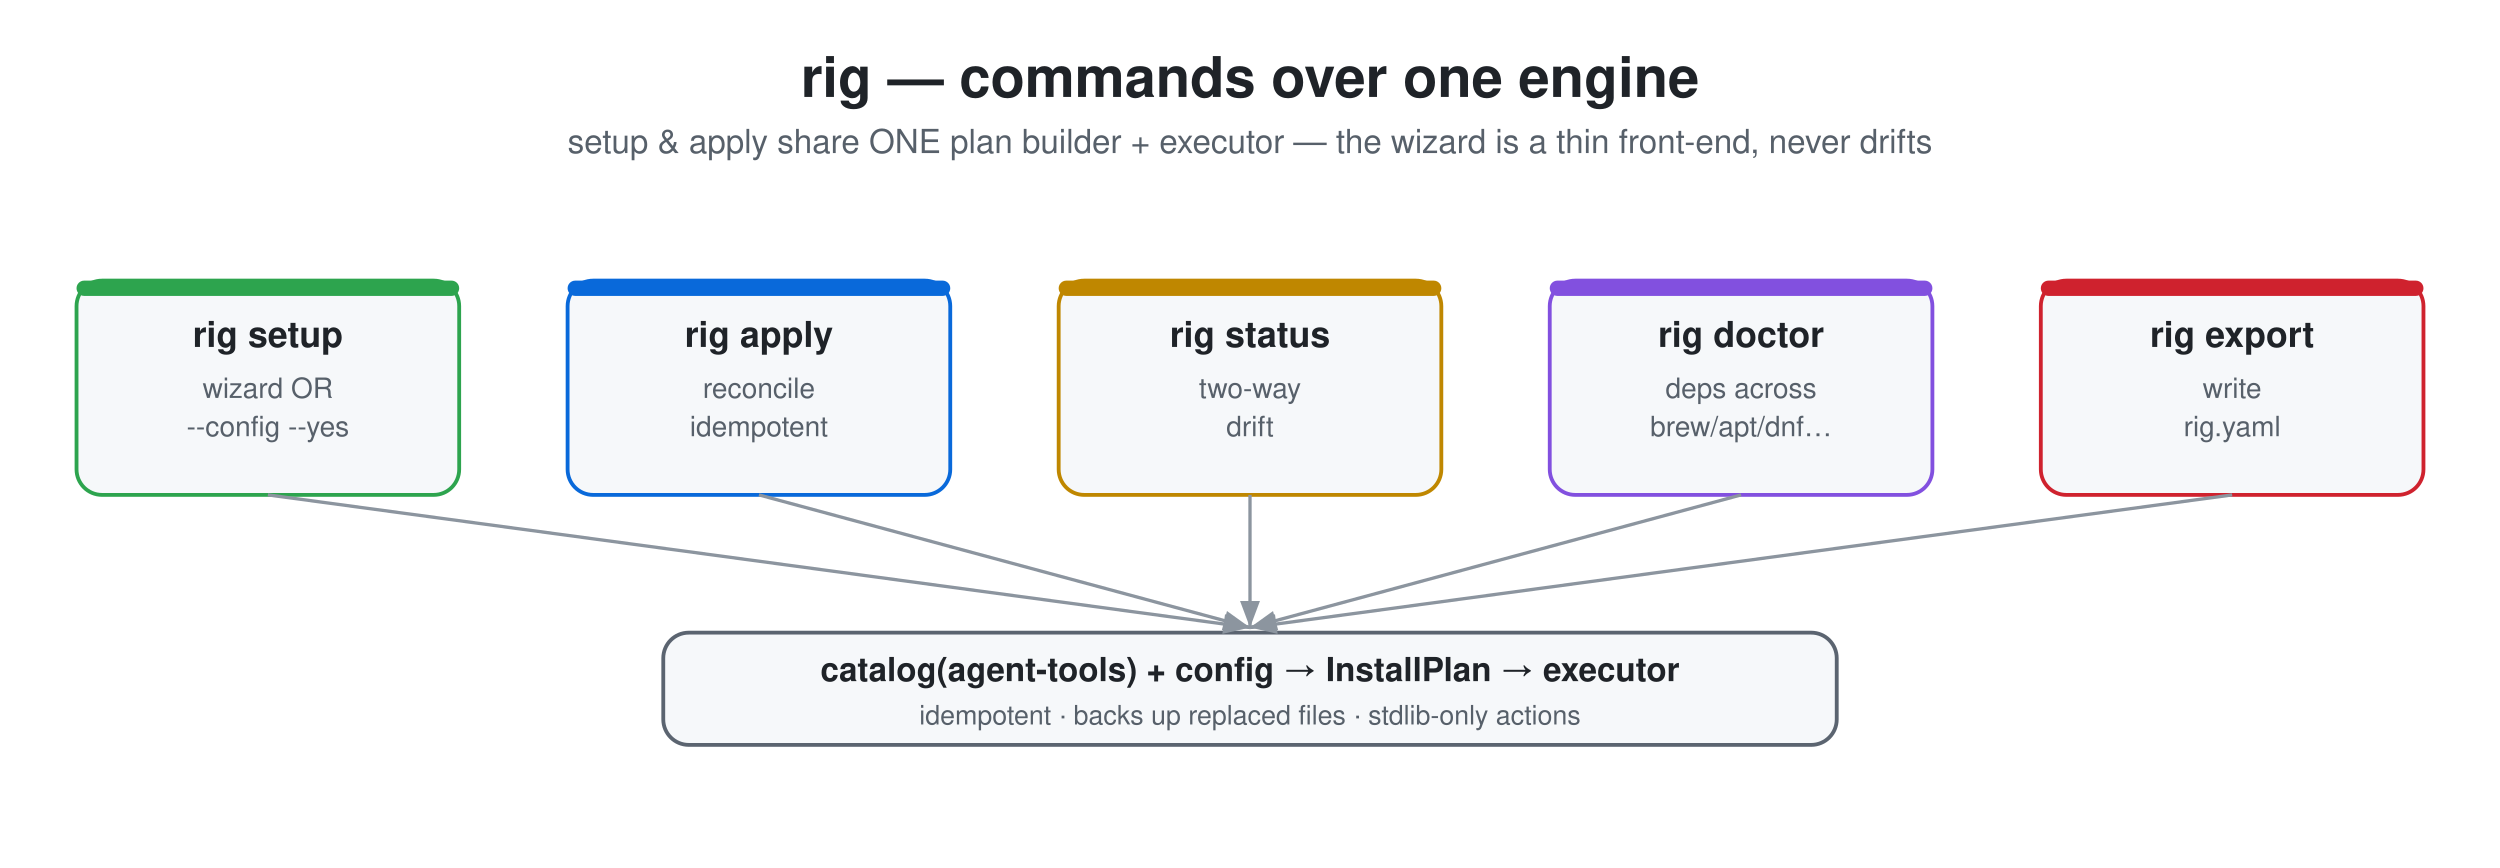
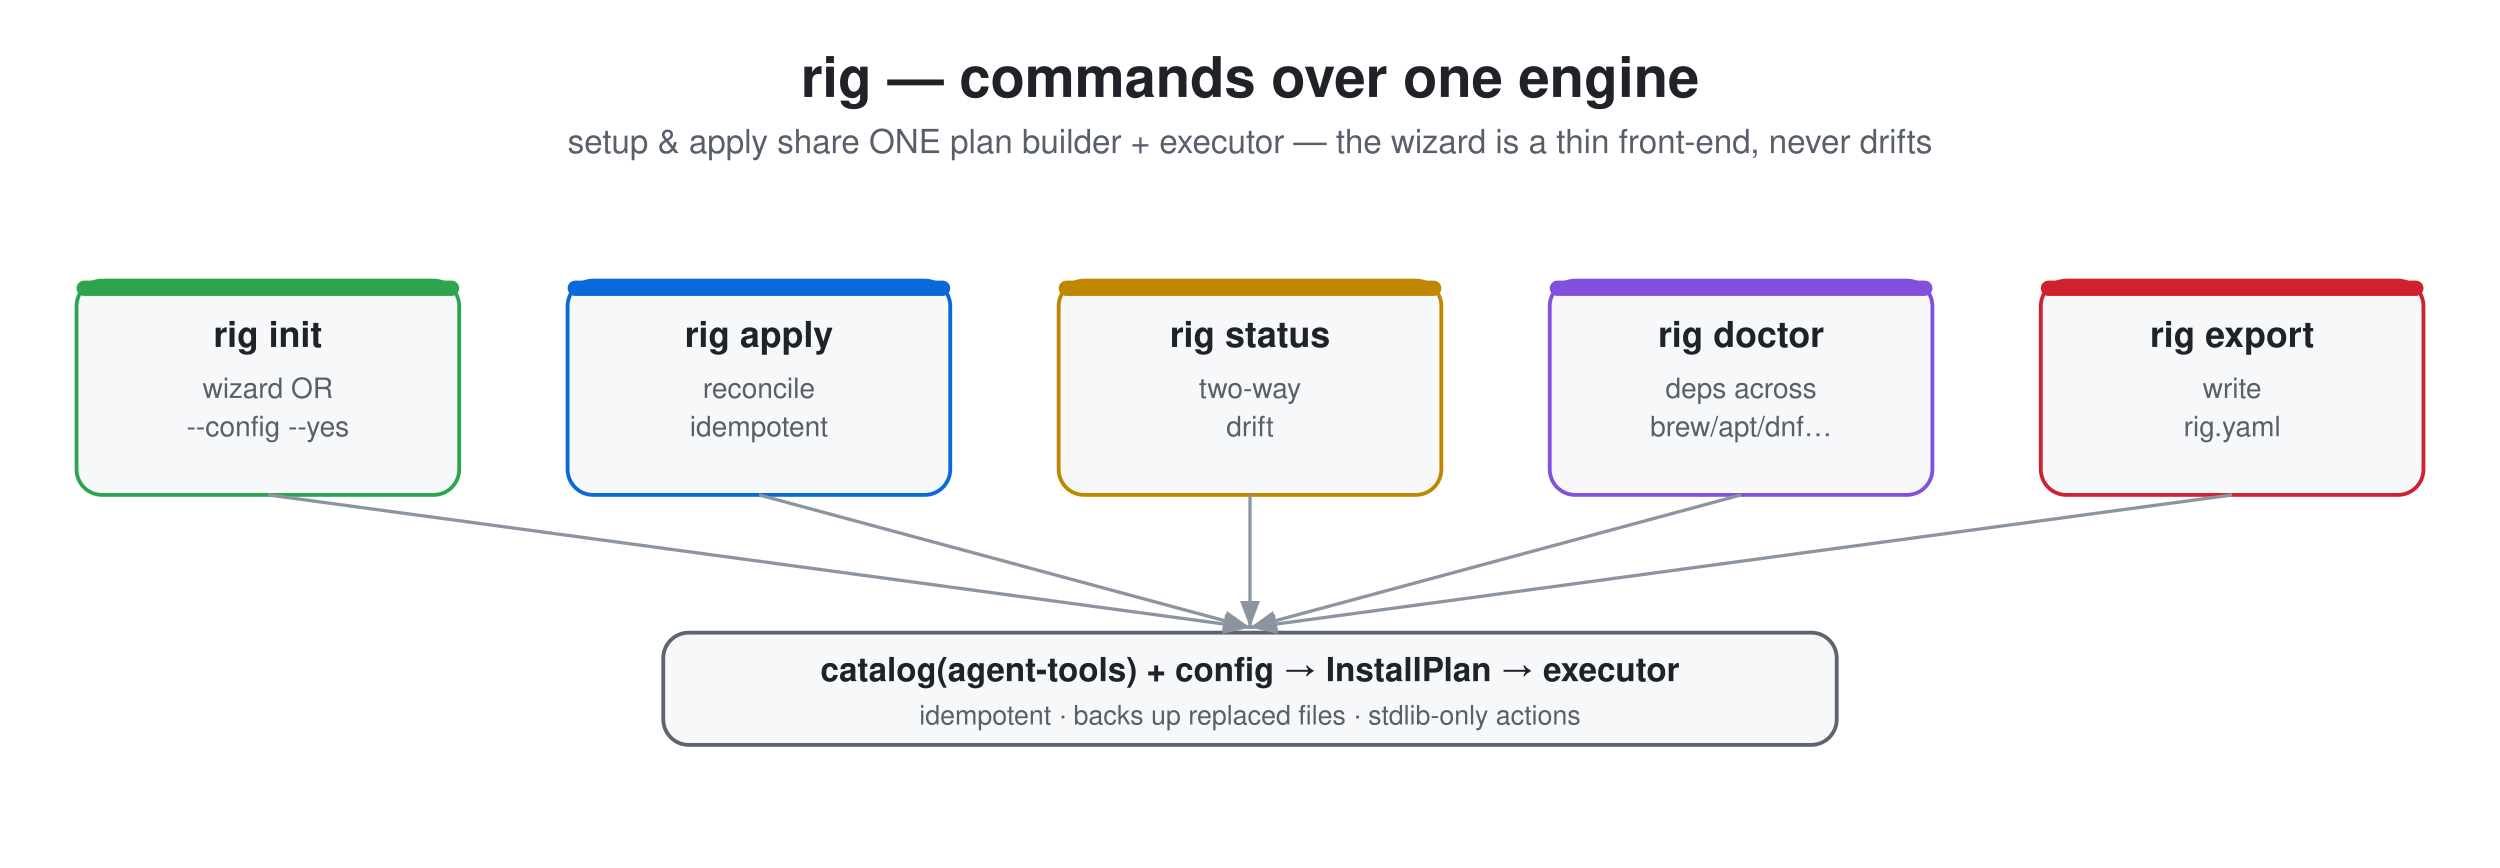
<svg xmlns="http://www.w3.org/2000/svg" viewBox="0 0 980 340" width="980" height="340" role="img" aria-label="rig command dispatch model">
  <defs>
    <marker id="arrow" markerWidth="10" markerHeight="10" refX="8" refY="3" orient="auto" markerUnits="strokeWidth">
      <path d="M0,0 L8,3 L0,6 Z" fill="#8c959f" />
    </marker>
  </defs>
  <text x="490.0" y="38" font-size="22" fill="#1f2328" font-weight="700" text-anchor="middle" font-family="-apple-system,BlinkMacSystemFont,Segoe UI,Helvetica,Arial,sans-serif">rig — commands over one engine</text>
  <text x="490.0" y="60" font-size="13" fill="#57606a" font-weight="400" text-anchor="middle" font-family="-apple-system,BlinkMacSystemFont,Segoe UI,Helvetica,Arial,sans-serif">setup &amp; apply share ONE plan builder + executor — the wizard is a thin front-end, never drifts</text>
  <rect x="30.0" y="110" width="150" height="84" rx="10" fill="#f6f8fa" stroke="#2da44e" stroke-width="1.5" />
  <rect x="30.0" y="110" width="150" height="6" rx="3" fill="#2da44e" />
-   <text x="105.0" y="136" font-size="14" fill="#1f2328" font-weight="700" text-anchor="middle" font-family="-apple-system,BlinkMacSystemFont,Segoe UI,Helvetica,Arial,sans-serif">rig setup</text>
+   <text x="105.0" y="136" font-size="14" fill="#1f2328" font-weight="700" text-anchor="middle" font-family="-apple-system,BlinkMacSystemFont,Segoe UI,Helvetica,Arial,sans-serif">rig init</text>
  <text x="105.0" y="156" font-size="11" fill="#57606a" font-weight="400" text-anchor="middle" font-family="-apple-system,BlinkMacSystemFont,Segoe UI,Helvetica,Arial,sans-serif">wizard OR</text>
  <text x="105.0" y="171" font-size="11" fill="#57606a" font-weight="400" text-anchor="middle" font-family="-apple-system,BlinkMacSystemFont,Segoe UI,Helvetica,Arial,sans-serif">--config --yes</text>
  <rect x="222.5" y="110" width="150" height="84" rx="10" fill="#f6f8fa" stroke="#0969da" stroke-width="1.5" />
  <rect x="222.5" y="110" width="150" height="6" rx="3" fill="#0969da" />
  <text x="297.5" y="136" font-size="14" fill="#1f2328" font-weight="700" text-anchor="middle" font-family="-apple-system,BlinkMacSystemFont,Segoe UI,Helvetica,Arial,sans-serif">rig apply</text>
  <text x="297.5" y="156" font-size="11" fill="#57606a" font-weight="400" text-anchor="middle" font-family="-apple-system,BlinkMacSystemFont,Segoe UI,Helvetica,Arial,sans-serif">reconcile</text>
  <text x="297.5" y="171" font-size="11" fill="#57606a" font-weight="400" text-anchor="middle" font-family="-apple-system,BlinkMacSystemFont,Segoe UI,Helvetica,Arial,sans-serif">idempotent</text>
  <rect x="415.0" y="110" width="150" height="84" rx="10" fill="#f6f8fa" stroke="#bf8700" stroke-width="1.5" />
  <rect x="415.0" y="110" width="150" height="6" rx="3" fill="#bf8700" />
  <text x="490.0" y="136" font-size="14" fill="#1f2328" font-weight="700" text-anchor="middle" font-family="-apple-system,BlinkMacSystemFont,Segoe UI,Helvetica,Arial,sans-serif">rig status</text>
  <text x="490.0" y="156" font-size="11" fill="#57606a" font-weight="400" text-anchor="middle" font-family="-apple-system,BlinkMacSystemFont,Segoe UI,Helvetica,Arial,sans-serif">two-way</text>
  <text x="490.0" y="171" font-size="11" fill="#57606a" font-weight="400" text-anchor="middle" font-family="-apple-system,BlinkMacSystemFont,Segoe UI,Helvetica,Arial,sans-serif">drift</text>
  <rect x="607.5" y="110" width="150" height="84" rx="10" fill="#f6f8fa" stroke="#8250df" stroke-width="1.5" />
  <rect x="607.5" y="110" width="150" height="6" rx="3" fill="#8250df" />
  <text x="682.5" y="136" font-size="14" fill="#1f2328" font-weight="700" text-anchor="middle" font-family="-apple-system,BlinkMacSystemFont,Segoe UI,Helvetica,Arial,sans-serif">rig doctor</text>
  <text x="682.5" y="156" font-size="11" fill="#57606a" font-weight="400" text-anchor="middle" font-family="-apple-system,BlinkMacSystemFont,Segoe UI,Helvetica,Arial,sans-serif">deps across</text>
  <text x="682.5" y="171" font-size="11" fill="#57606a" font-weight="400" text-anchor="middle" font-family="-apple-system,BlinkMacSystemFont,Segoe UI,Helvetica,Arial,sans-serif">brew/apt/dnf…</text>
  <rect x="800.0" y="110" width="150" height="84" rx="10" fill="#f6f8fa" stroke="#cf222e" stroke-width="1.5" />
  <rect x="800.0" y="110" width="150" height="6" rx="3" fill="#cf222e" />
  <text x="875.0" y="136" font-size="14" fill="#1f2328" font-weight="700" text-anchor="middle" font-family="-apple-system,BlinkMacSystemFont,Segoe UI,Helvetica,Arial,sans-serif">rig export</text>
  <text x="875.0" y="156" font-size="11" fill="#57606a" font-weight="400" text-anchor="middle" font-family="-apple-system,BlinkMacSystemFont,Segoe UI,Helvetica,Arial,sans-serif">write</text>
  <text x="875.0" y="171" font-size="11" fill="#57606a" font-weight="400" text-anchor="middle" font-family="-apple-system,BlinkMacSystemFont,Segoe UI,Helvetica,Arial,sans-serif">rig.yaml</text>
  <rect x="260.0" y="248" width="460" height="44" rx="10" fill="#f6f8fa" stroke="#5b6470" stroke-width="1.5" />
  <text x="490.0" y="267" font-size="13" fill="#1f2328" font-weight="700" text-anchor="middle" font-family="-apple-system,BlinkMacSystemFont,Segoe UI,Helvetica,Arial,sans-serif">catalog(agent-tools) + config → InstallPlan → executor</text>
  <text x="490.0" y="284" font-size="10.5" fill="#57606a" font-weight="400" text-anchor="middle" font-family="-apple-system,BlinkMacSystemFont,Segoe UI,Helvetica,Arial,sans-serif">idempotent · backs up replaced files · stdlib-only actions</text>
  <line x1="105.0" y1="194" x2="490.0" y2="246" stroke="#8c959f" stroke-width="1.3" marker-end="url(#arrow)" />
  <line x1="297.5" y1="194" x2="490.0" y2="246" stroke="#8c959f" stroke-width="1.3" marker-end="url(#arrow)" />
  <line x1="490.0" y1="194" x2="490.0" y2="246" stroke="#8c959f" stroke-width="1.3" marker-end="url(#arrow)" />
  <line x1="682.5" y1="194" x2="490.0" y2="246" stroke="#8c959f" stroke-width="1.3" marker-end="url(#arrow)" />
  <line x1="875.0" y1="194" x2="490.0" y2="246" stroke="#8c959f" stroke-width="1.3" marker-end="url(#arrow)" />
</svg>
